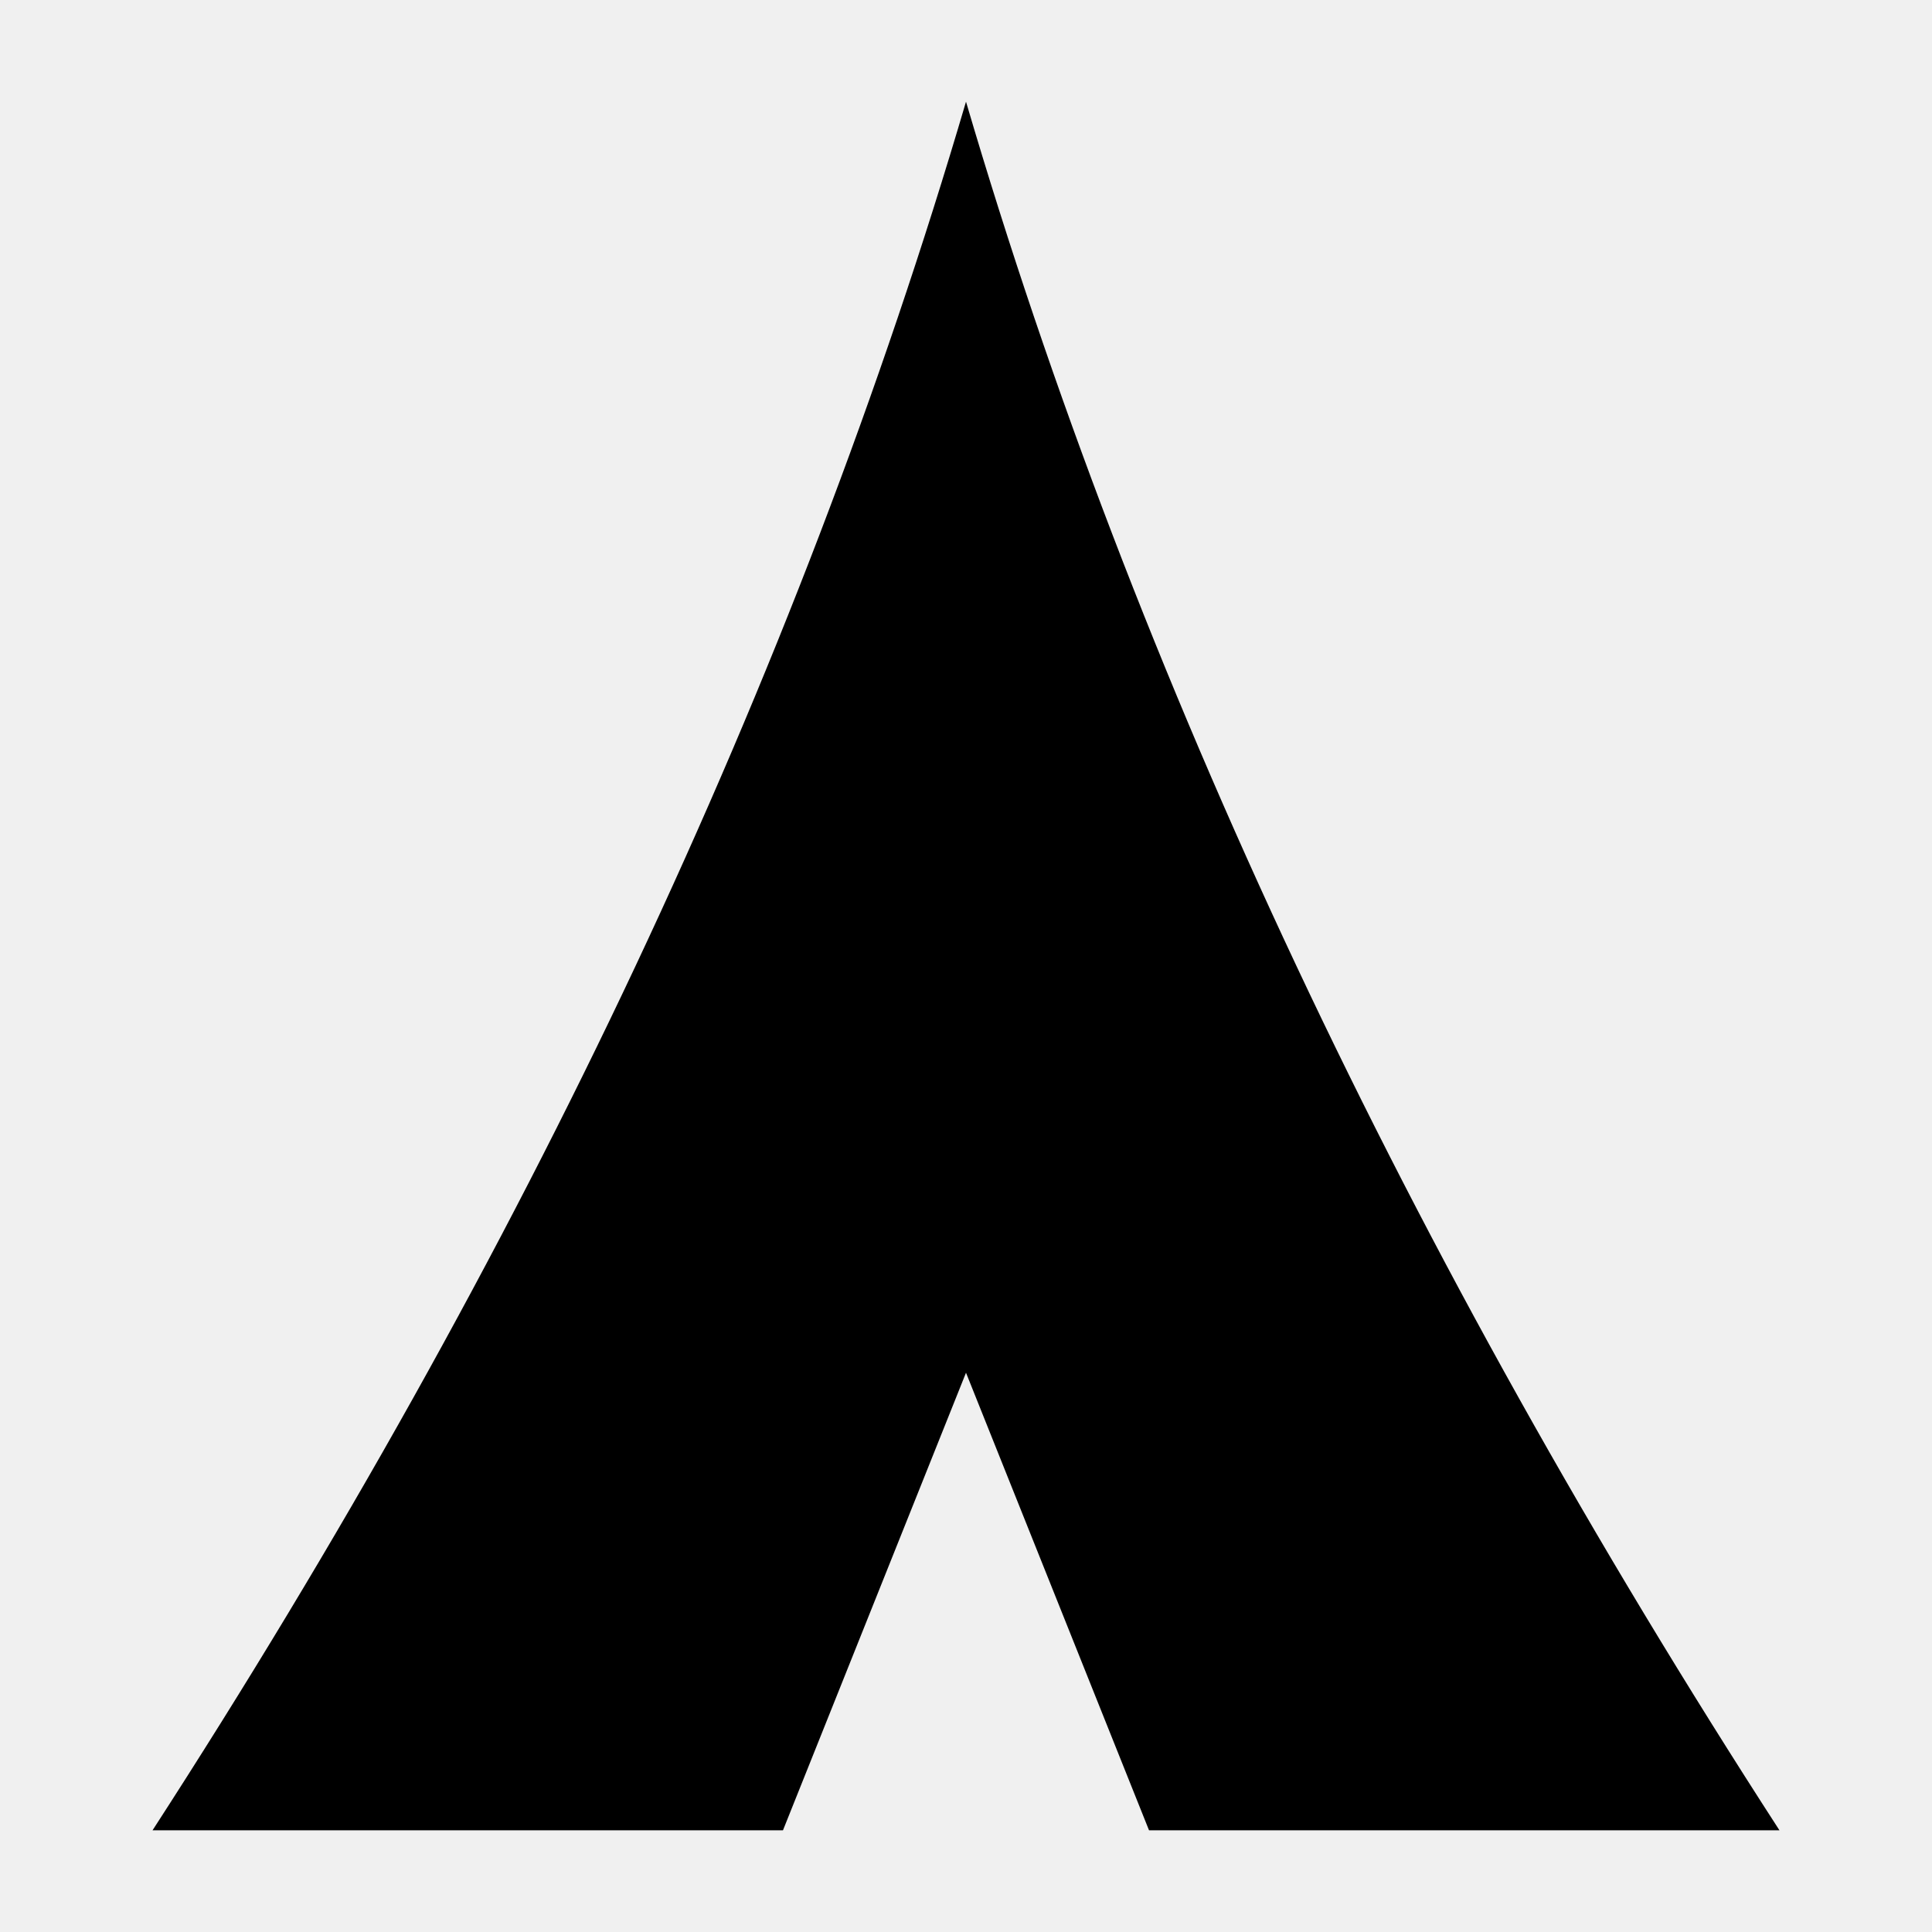
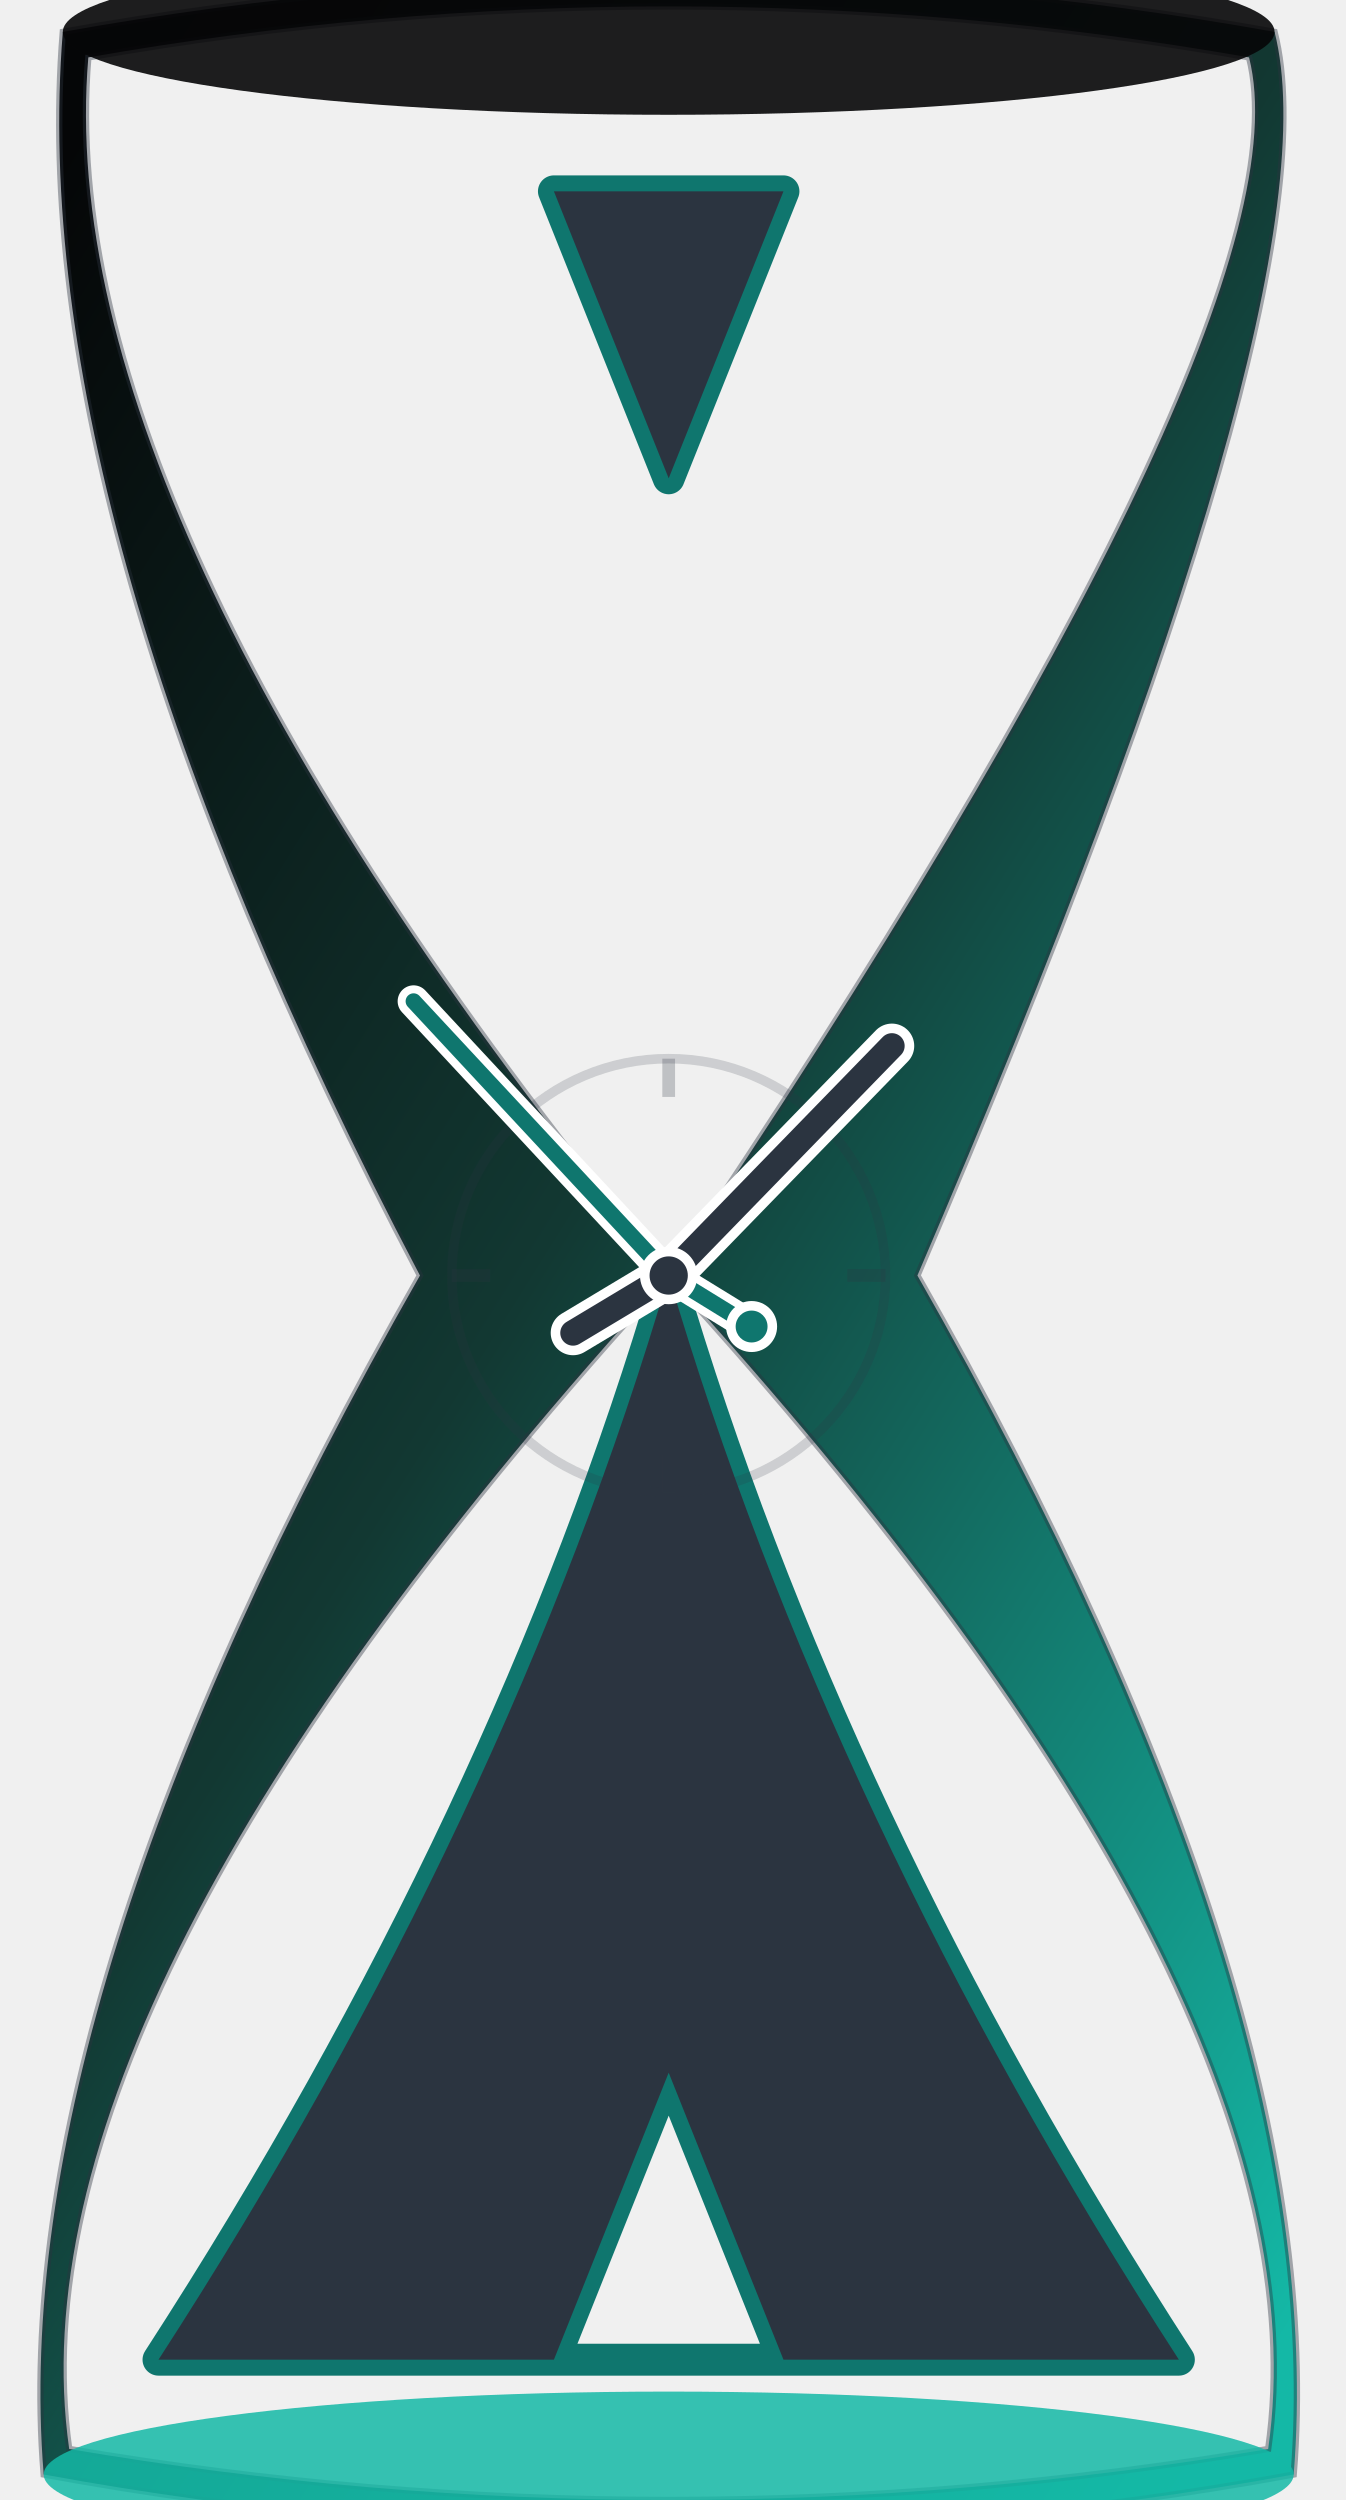
- <svg xmlns="http://www.w3.org/2000/svg" width="190" height="190" viewBox="155 250 190 190">
-   <path fill="#000000" fill-rule="evenodd" d="M170 430        Q225 345 250 260        Q275 345 330 430        Z        M232 430 L250 385 L268 430 Z" />
+ <svg xmlns="http://www.w3.org/2000/svg" width="211" height="392" viewBox="145.25 60 210.8 392">
+   <defs>
+     <linearGradient id="hourglassGradientLight" x1="10%" y1="0%" x2="90%" y2="100%">
+       <stop offset="0%" stop-color="#050607" />
+       <stop offset="45%" stop-color="#123832" />
+       <stop offset="100%" stop-color="#14b8a6" />
+     </linearGradient>
+   </defs>
+   <path fill="url(#hourglassGradientLight)" stroke="#2B3440" stroke-width="1" stroke-opacity="0.4" fill-rule="evenodd" d="M 155.0 65.0 Q 148.8 141.5 211.0 260.0 Q 146.0 374.0 152.0 448.0            Q 250.0 466.0 348.0 448.0            Q 354.0 374.0 289.0 260.0 Q 355.3 105.5 345.0 65.0            Q 250.0 48.0 155.0 65.0 Z            M 159.0 69.0 Q 152.8 141.5 250.0 260.0 Q 146.0 374.0 156.0 444.0            Q 250.0 460.0 344.0 444.0            Q 354.0 374.0 250.0 260.0 Q 351.3 109.5 341.0 69.0            Q 250.0 53.0 159.0 69.0 Z" />
+   <ellipse cx="250" cy="65" rx="95" ry="13" fill="#050607" opacity="0.9" />
+   <ellipse cx="250" cy="448" rx="98" ry="13" fill="#14b8a6" opacity="0.85" />
+   <path fill="#0f766e" stroke="#0f766e" stroke-width="5" stroke-linejoin="round" fill-rule="evenodd" d="M 170 430 Q 225 345 250 260 Q 275 345 330 430 Z M 232 430 L 250 385 L 268 430 Z" />
+   <path fill="#0f766e" stroke="#0f766e" stroke-width="5" stroke-linejoin="round" d="M 232 90 L 250 135 L 268 90 Z" />
+   <path fill="#2B3440" fill-rule="evenodd" d="M 170 430 Q 225 345 250 260 Q 275 345 330 430 Z M 232 430 L 250 385 L 268 430 Z" />
+   <path fill="#2B3440" d="M 232 90 L 250 135 L 268 90 Z" />
+   <circle fill="none" stroke="#2B3440" stroke-width="1.5" opacity="0.18" cx="250" cy="260" r="34" />
+   <line stroke="#2B3440" stroke-width="2" opacity="0.25" x1="250" y1="226" x2="250" y2="232" />
+   <line stroke="#2B3440" stroke-width="2" opacity="0.25" x1="284" y1="260" x2="278" y2="260" />
+   <line stroke="#2B3440" stroke-width="2" opacity="0.25" x1="250" y1="294" x2="250" y2="288" />
+   <line stroke="#2B3440" stroke-width="2" opacity="0.25" x1="216" y1="260" x2="222" y2="260" />
+   <line stroke="#ffffff" stroke-width="7" stroke-linecap="round" x1="235" y1="269" x2="250" y2="260" />
+   <line stroke="#ffffff" stroke-width="7" stroke-linecap="round" x1="250" y1="260" x2="285" y2="224" />
+   <line stroke="#ffffff" stroke-width="5" stroke-linecap="round" x1="263" y1="268" x2="250" y2="260" />
+   <line stroke="#ffffff" stroke-width="5" stroke-linecap="round" x1="250" y1="260" x2="210" y2="217" />
+   <line stroke="#2B3440" stroke-width="4" stroke-linecap="round" x1="235" y1="269" x2="250" y2="260" />
+   <line stroke="#2B3440" stroke-width="4" stroke-linecap="round" x1="250" y1="260" x2="285" y2="224" />
+   <line stroke="#0f766e" stroke-width="2.5" stroke-linecap="round" x1="263" y1="268" x2="250" y2="260" />
+   <line stroke="#0f766e" stroke-width="2.5" stroke-linecap="round" x1="250" y1="260" x2="210" y2="217" />
+   <circle cx="263" cy="268" r="4" fill="#ffffff" />
+   <circle cx="263" cy="268" r="2.5" fill="#0f766e" />
+   <circle cx="250" cy="260" r="4.5" fill="#ffffff" />
+   <circle cx="250" cy="260" r="3" fill="#2B3440" />
</svg>
